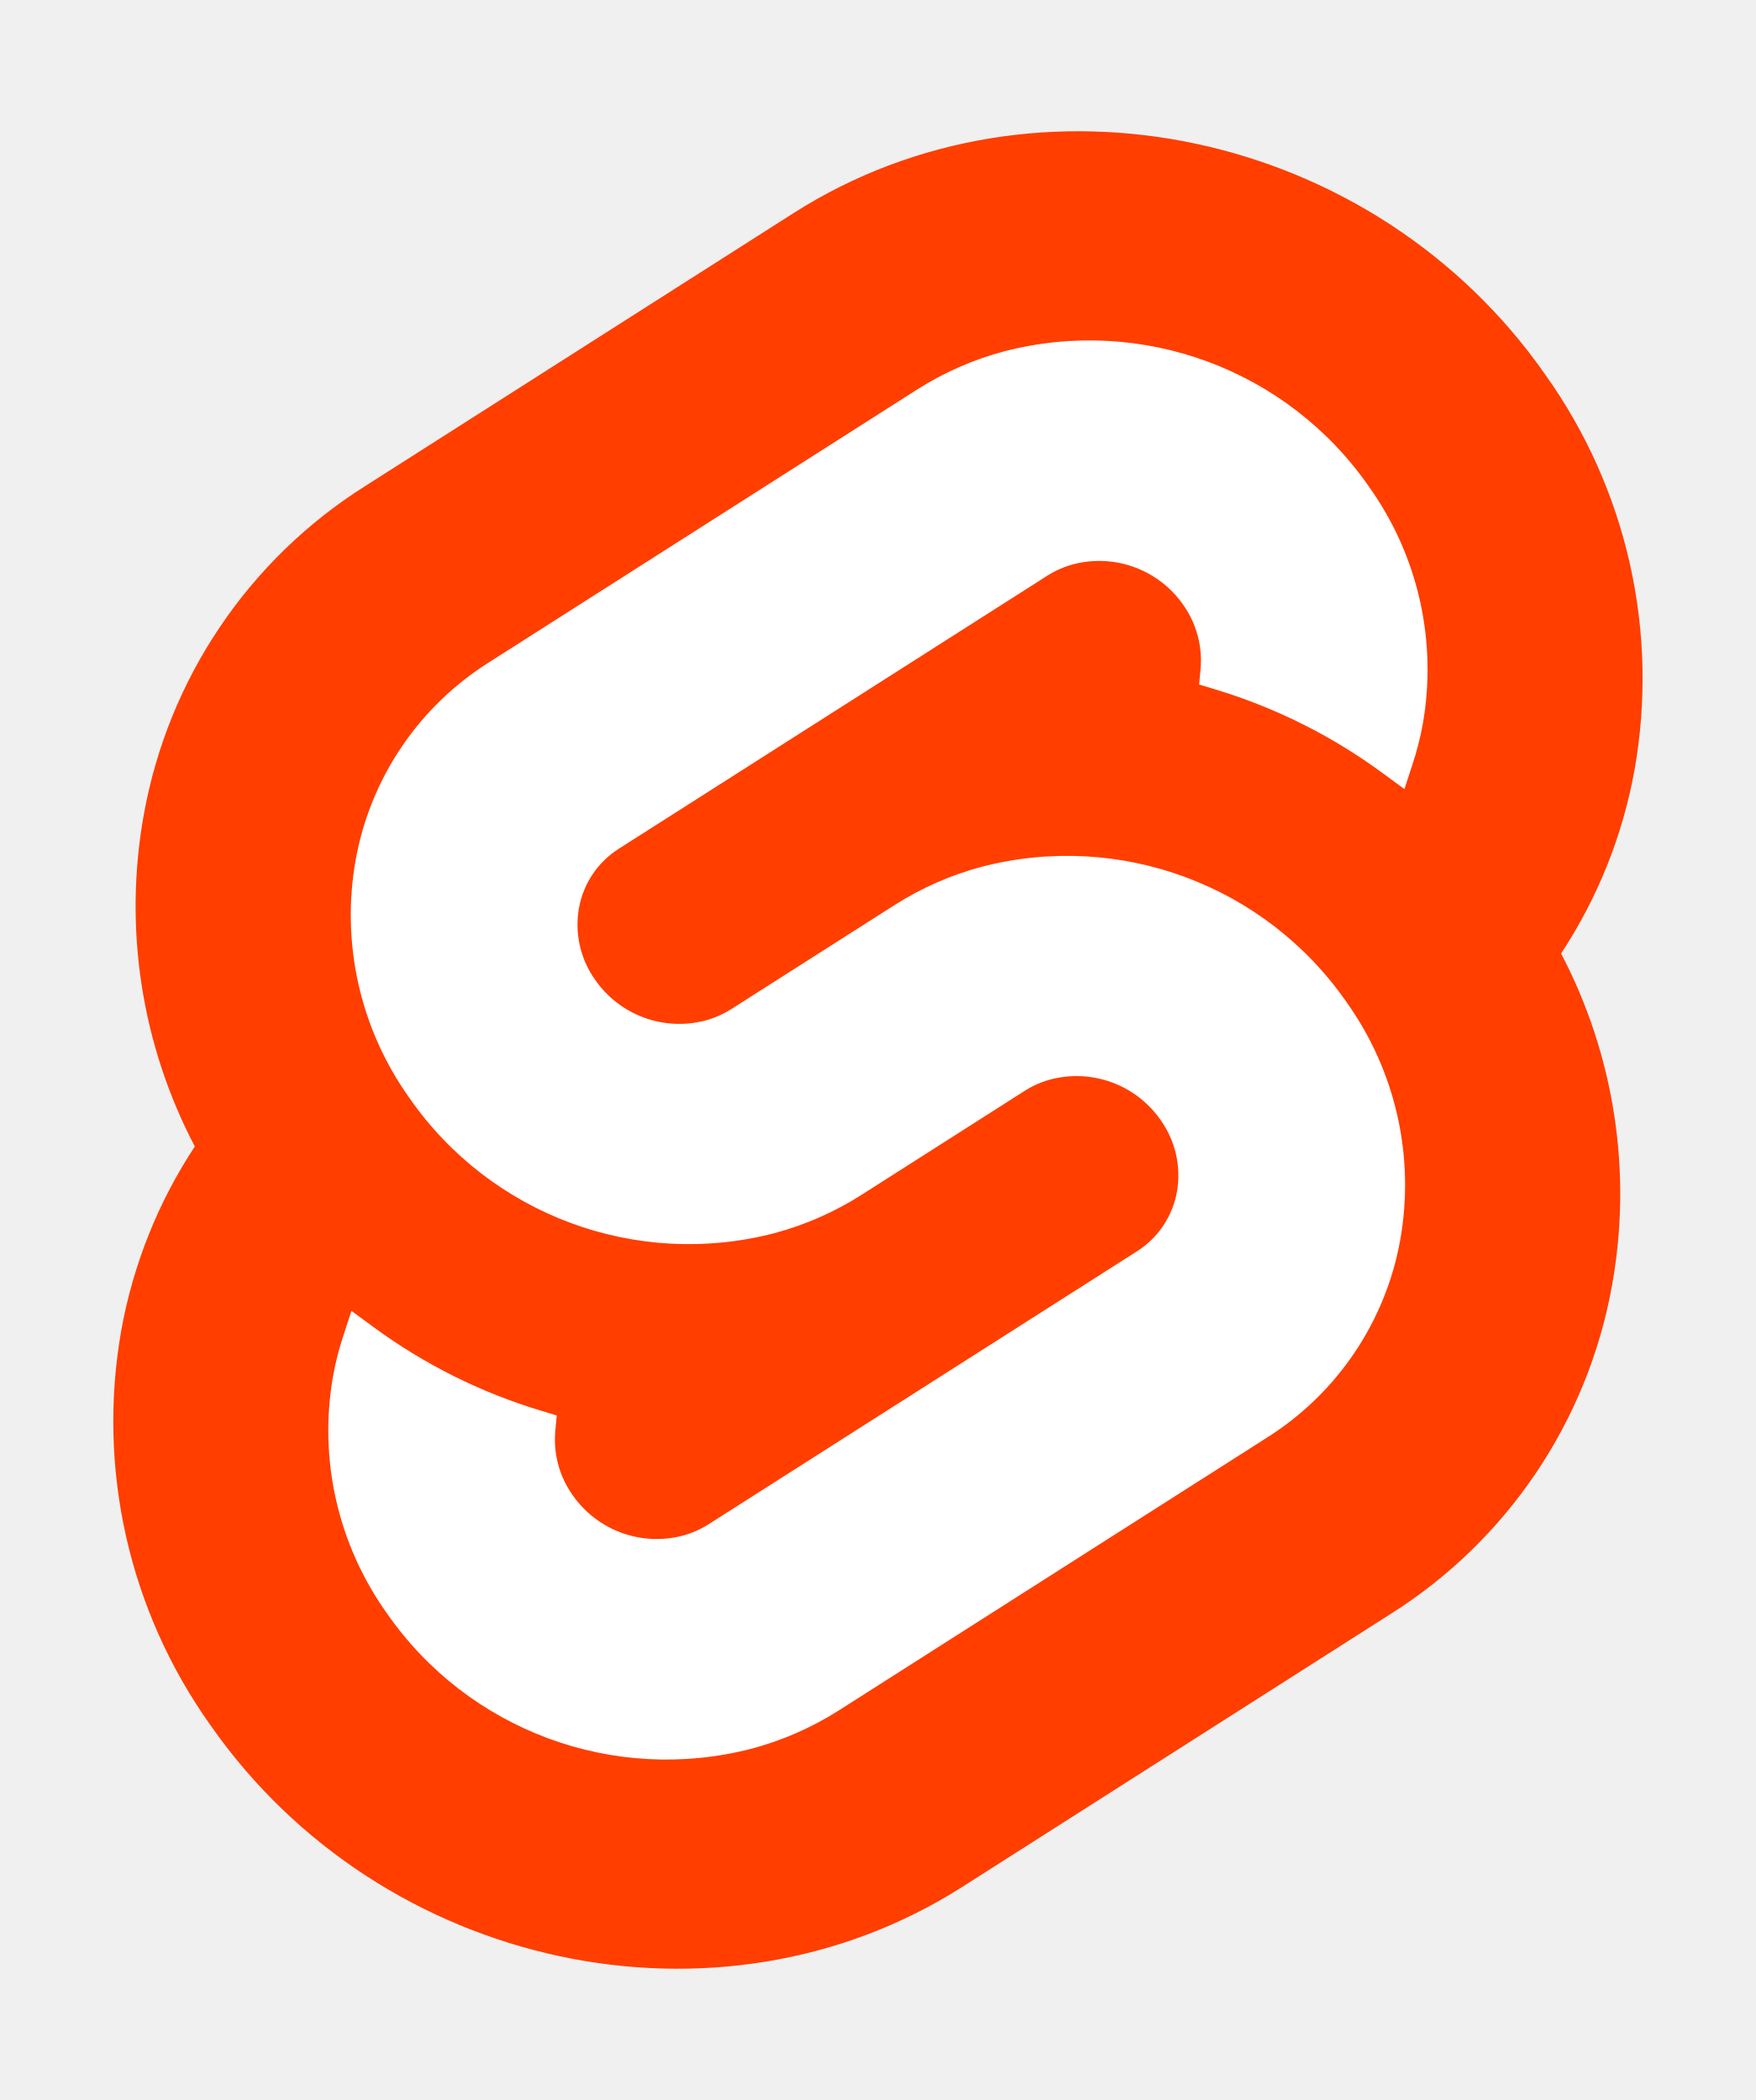
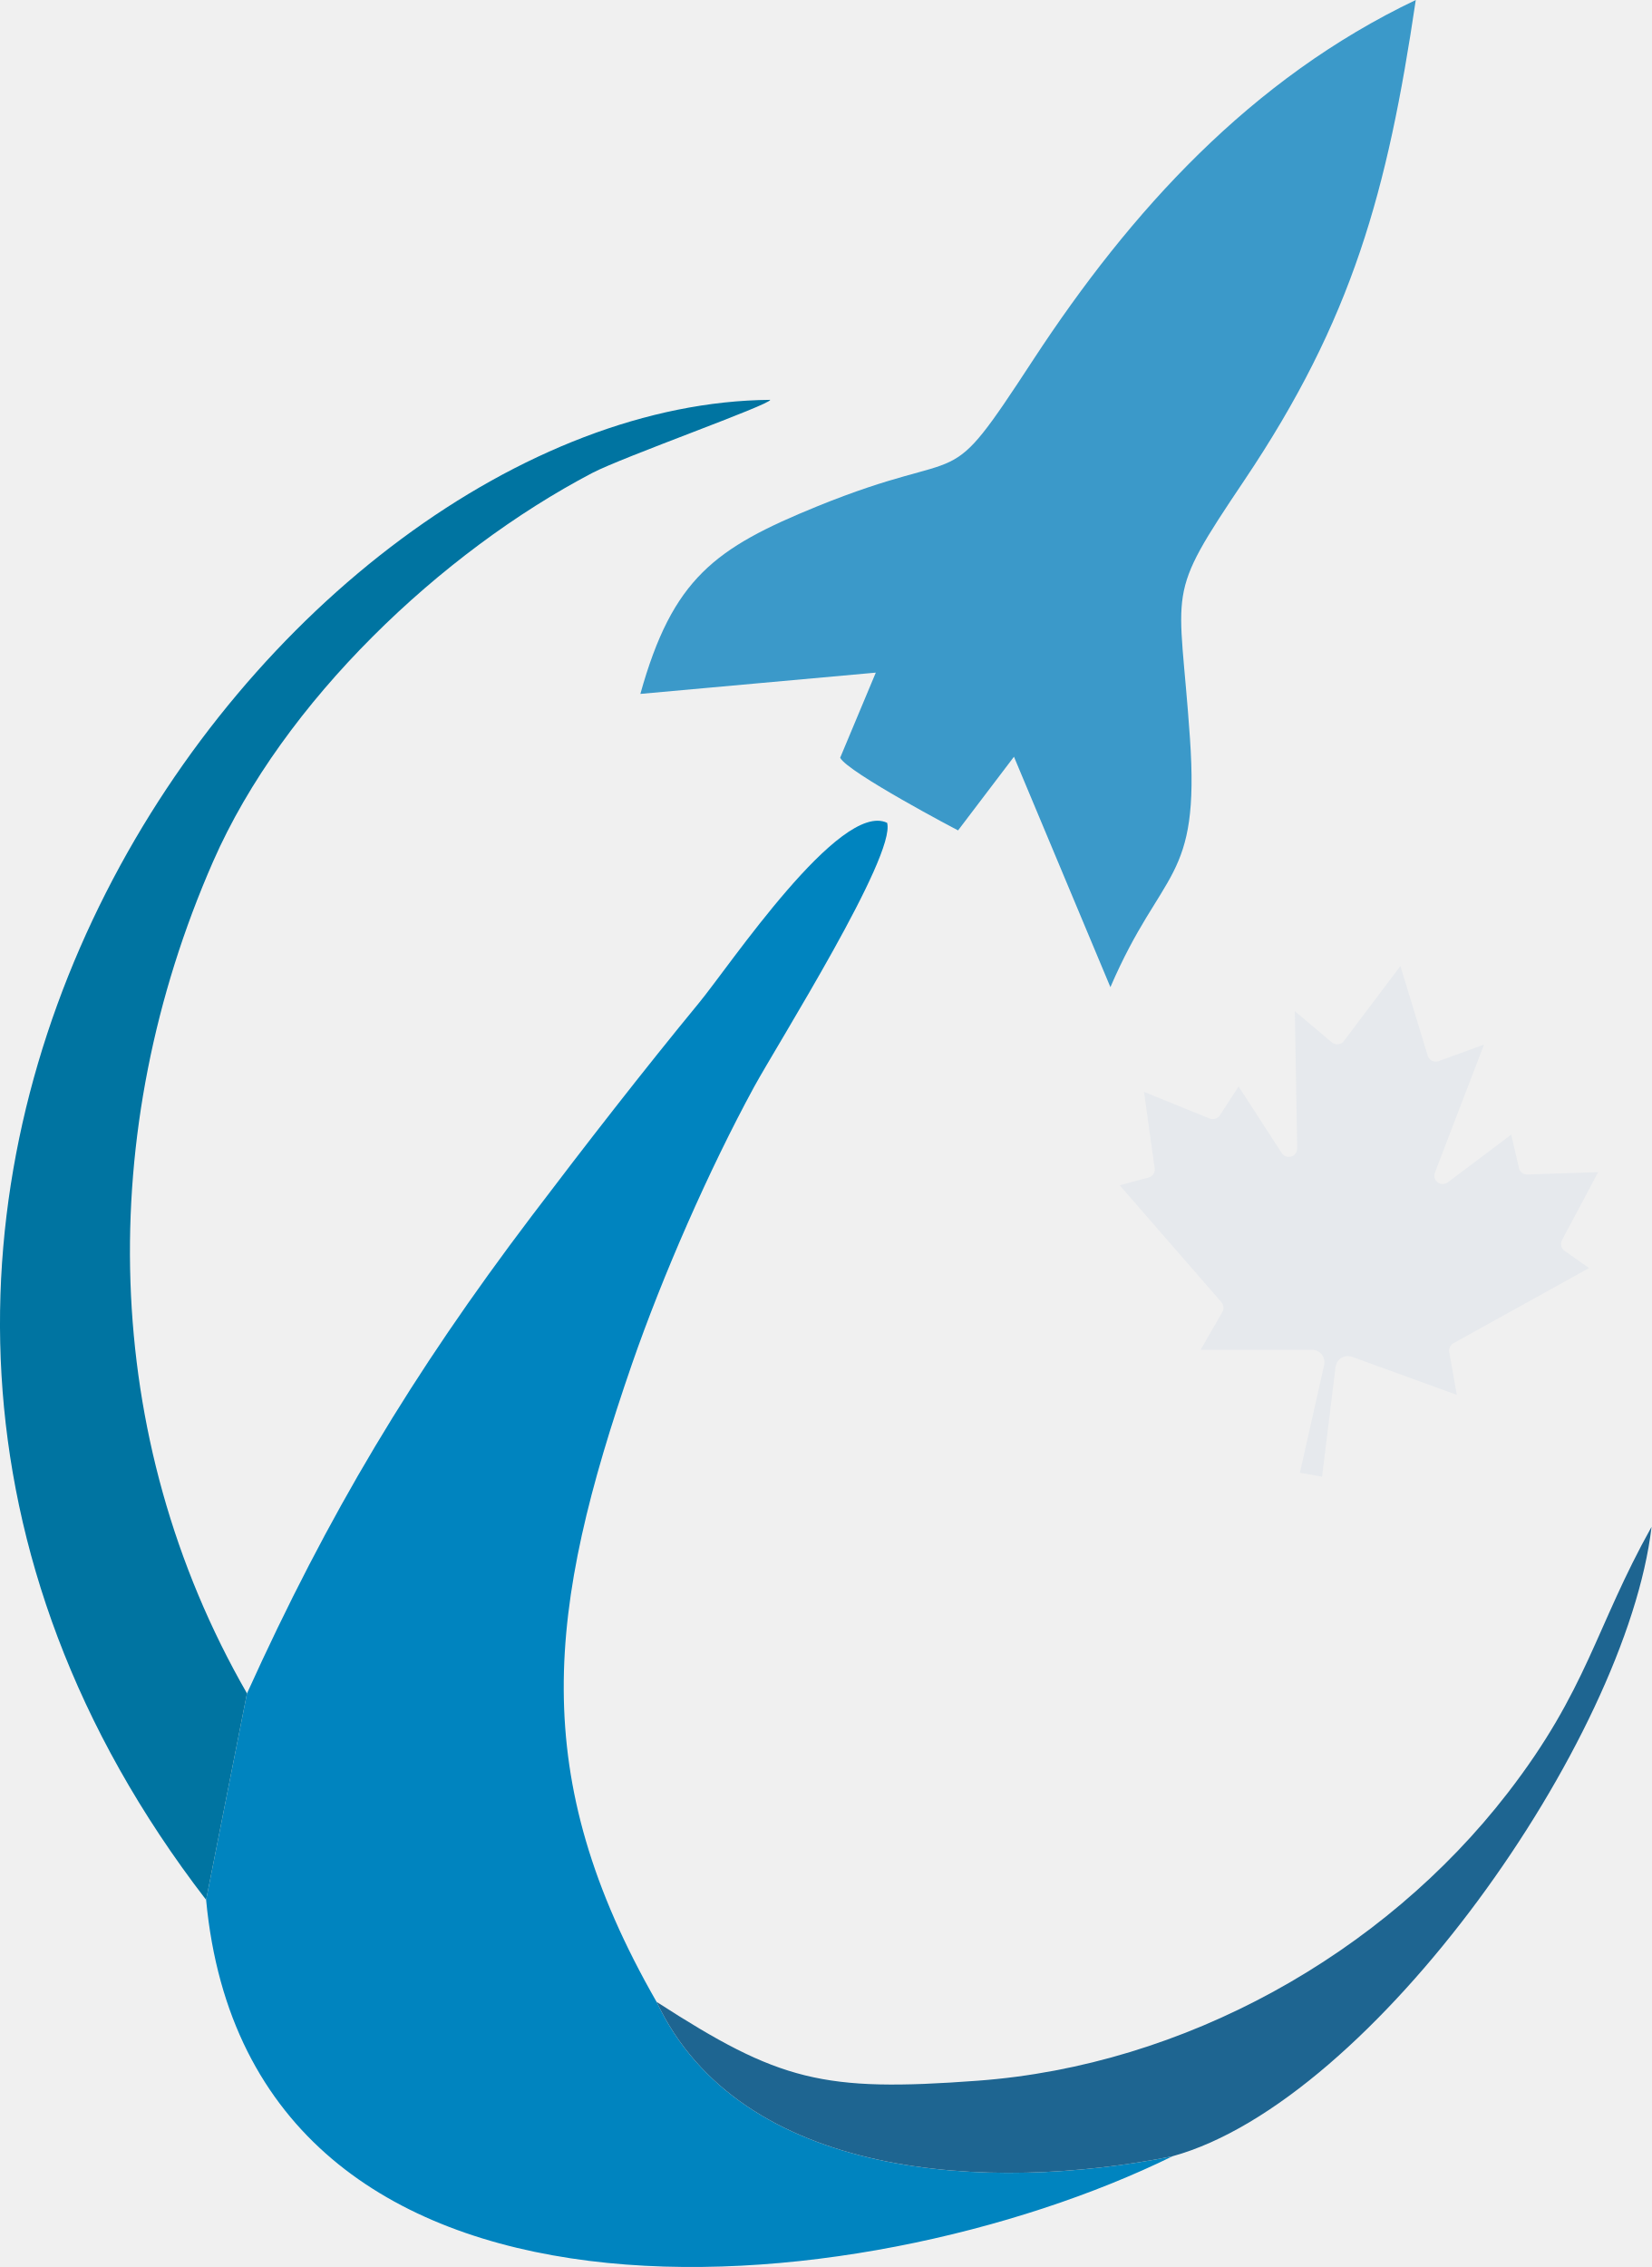
- <svg xmlns="http://www.w3.org/2000/svg" width="107" height="128" viewBox="0 0 107 128">
-   <path d="M94.157 22.819c-10.4-14.885-30.94-19.297-45.792-9.835L22.282 29.608A29.92 29.92 0 0 0 8.764 49.65a31.5 31.5 0 0 0 3.108 20.231 30 30 0 0 0-4.477 11.183 31.9 31.9 0 0 0 5.448 24.116c10.402 14.887 30.942 19.297 45.791 9.835l26.083-16.624A29.92 29.92 0 0 0 98.235 78.35a31.53 31.53 0 0 0-3.105-20.232 30 30 0 0 0 4.474-11.182 31.88 31.88 0 0 0-5.447-24.116" style="fill:#ff3e00" />
-   <path d="M45.817 106.582a20.72 20.72 0 0 1-22.237-8.243 19.17 19.17 0 0 1-3.277-14.503 18 18 0 0 1 .624-2.435l.49-1.498 1.337.981a33.6 33.6 0 0 0 10.203 5.098l.97.294-.09.968a5.85 5.85 0 0 0 1.052 3.878 6.24 6.24 0 0 0 6.695 2.485 5.8 5.8 0 0 0 1.603-.704L69.27 76.28a5.43 5.43 0 0 0 2.45-3.631 5.8 5.8 0 0 0-.987-4.371 6.24 6.24 0 0 0-6.698-2.487 5.7 5.7 0 0 0-1.6.704l-9.953 6.345a19 19 0 0 1-5.296 2.326 20.72 20.72 0 0 1-22.237-8.243 19.17 19.17 0 0 1-3.277-14.502 17.99 17.99 0 0 1 8.13-12.052l26.081-16.623a19 19 0 0 1 5.3-2.329 20.72 20.72 0 0 1 22.237 8.243 19.17 19.17 0 0 1 3.277 14.503 18 18 0 0 1-.624 2.435l-.49 1.498-1.337-.98a33.6 33.6 0 0 0-10.203-5.1l-.97-.294.09-.968a5.86 5.86 0 0 0-1.052-3.878 6.24 6.24 0 0 0-6.696-2.485 5.8 5.8 0 0 0-1.602.704L37.73 51.72a5.42 5.42 0 0 0-2.449 3.63 5.79 5.79 0 0 0 .986 4.372 6.24 6.24 0 0 0 6.698 2.486 5.8 5.8 0 0 0 1.602-.704l9.952-6.342a19 19 0 0 1 5.295-2.328 20.72 20.72 0 0 1 22.237 8.242 19.17 19.17 0 0 1 3.277 14.503 18 18 0 0 1-8.13 12.053l-26.081 16.622a19 19 0 0 1-5.3 2.328" style="fill:#fff" />
+ <svg xmlns="http://www.w3.org/2000/svg" width="97.24mm" height="133.461mm" viewBox="0 0 97.24 133.461" version="1.1" id="svg1">
+   <defs id="defs1" />
+   <g id="layer1" transform="translate(335.0313,-24.94371)">
+     <path style="fill:#0084bf;fill-opacity:1;fill-rule:evenodd;stroke:none;stroke-width:0.265" d="m -320.489,124.637 -2.407,12.152 c 2.586,27.536 38.535,24.105 56.902,15.096 -10.8,2.168 -25.438,1.372 -30.38,-9.089 -7.657,-13.355 -6.434,-23.101 -1.452,-37.54 1.82,-5.251 4.535,-11.436 7.19,-16.319 1.422,-2.595 8.373,-13.624 7.836,-15.553 -2.765,-1.323 -9.278,8.423 -11.068,10.591 -3.272,3.978 -6.643,8.314 -9.875,12.58 -7.011,9.258 -11.963,17.512 -16.746,28.083 z" id="path1" />
+     <path style="fill:#3b99c9;fill-opacity:1;fill-rule:evenodd;stroke:none;stroke-width:0.265" d="m -297.329,65.795 13.863,-1.253 -2.098,5.012 c 0.448,0.865 6.931,4.276 6.941,4.276 l 3.292,-4.336 5.678,13.564 c 3.053,-7.08 5.271,-6.136 4.684,-14.648 -0.626,-9.139 -1.551,-8.115 3.192,-15.175 6.384,-9.497 8.433,-17.005 10.104,-28.292 -9.696,4.624 -16.776,12.401 -22.524,21.182 -5.41,8.274 -3.461,4.863 -12.729,8.632 -5.997,2.446 -8.502,4.226 -10.402,11.038 z" id="path2" />
+     <path style="fill:#0074a1;fill-opacity:1;fill-rule:evenodd;stroke:none;stroke-width:0.265" d="m -322.896,136.789 2.407,-12.152 c -8.701,-15.135 -8.93,-33.155 -1.999,-48.966 4.137,-9.447 13.465,-18.238 22.325,-22.882 1.78,-0.935 10.481,-4.018 10.481,-4.306 -28.739,0.229 -64.49,47.713 -33.214,88.307 z" id="path3" />
+     <path style="fill:#1e6591;fill-opacity:1;fill-rule:evenodd;stroke:none;stroke-width:0.265" d="m -296.374,142.795 c 4.942,10.462 19.581,11.257 30.38,9.089 11.784,-3.242 26.741,-24.513 28.202,-37.053 -3.312,5.927 -3.759,9.576 -8.473,15.672 -7.339,9.497 -19.044,16.04 -31.206,16.935 -9.129,0.676 -11.665,0.03 -18.904,-4.644 z" id="path4" />
+     <path style="fill:#e6e9ed;fill-opacity:1;fill-rule:evenodd;stroke:none;stroke-width:0.265" d="m -258.496,111.649 1.432,-6.364 c 0,-0.01 0,-0.02 0,-0.03 0.07,-0.388 -0.189,-0.766 -0.577,-0.835 -0.04,0 -0.08,-0.01 -0.119,-0.01 h -6.583 l 1.283,-2.228 c 0.03,-0.05 0.05,-0.099 0.06,-0.159 0.02,-0.149 -0.02,-0.298 -0.109,-0.408 l -5.997,-6.892 1.7,-0.457 c 0.189,-0.05 0.328,-0.209 0.358,-0.388 0.01,-0.05 0.01,-0.109 0,-0.159 l -0.626,-4.495 3.868,1.571 c 0.03,0.01 0.07,0.02 0.099,0.02 0.189,0.04 0.388,-0.05 0.497,-0.209 l 1.104,-1.7 2.546,3.928 c 0.08,0.109 0.189,0.189 0.328,0.209 0.269,0.05 0.517,-0.129 0.567,-0.398 0,-0.03 0.01,-0.06 0.01,-0.089 l -0.139,-8.085 2.178,1.84 c 0.07,0.05 0.149,0.089 0.239,0.109 0.179,0.03 0.368,-0.05 0.477,-0.199 l 3.321,-4.405 1.611,5.28 c 0.05,0.179 0.199,0.308 0.388,0.338 0.08,0.02 0.169,0.01 0.249,-0.02 l 2.675,-0.975 -2.894,7.548 c -0.01,0.03 -0.02,0.06 -0.02,0.089 -0.05,0.268 0.129,0.517 0.398,0.567 0.129,0.02 0.269,-0.01 0.378,-0.089 l 3.739,-2.814 0.457,1.969 c 0.04,0.189 0.199,0.338 0.388,0.368 0.03,0.01 0.07,0.01 0.1,0.01 l 4.177,-0.139 -2.128,3.998 c -0.03,0.05 -0.04,0.099 -0.05,0.149 -0.03,0.189 0.04,0.378 0.199,0.487 l 1.442,1.014 -7.985,4.425 c -0.129,0.07 -0.219,0.199 -0.249,0.348 -0.01,0.05 -0.01,0.109 0,0.169 l 0.448,2.526 -6.185,-2.247 c -0.04,-0.01 -0.08,-0.02 -0.119,-0.03 -0.388,-0.07 -0.766,0.199 -0.825,0.587 -0.01,0.01 -0.01,0.02 -0.01,0.03 l -0.796,6.474 z" id="path5" />
+   </g>
</svg>
